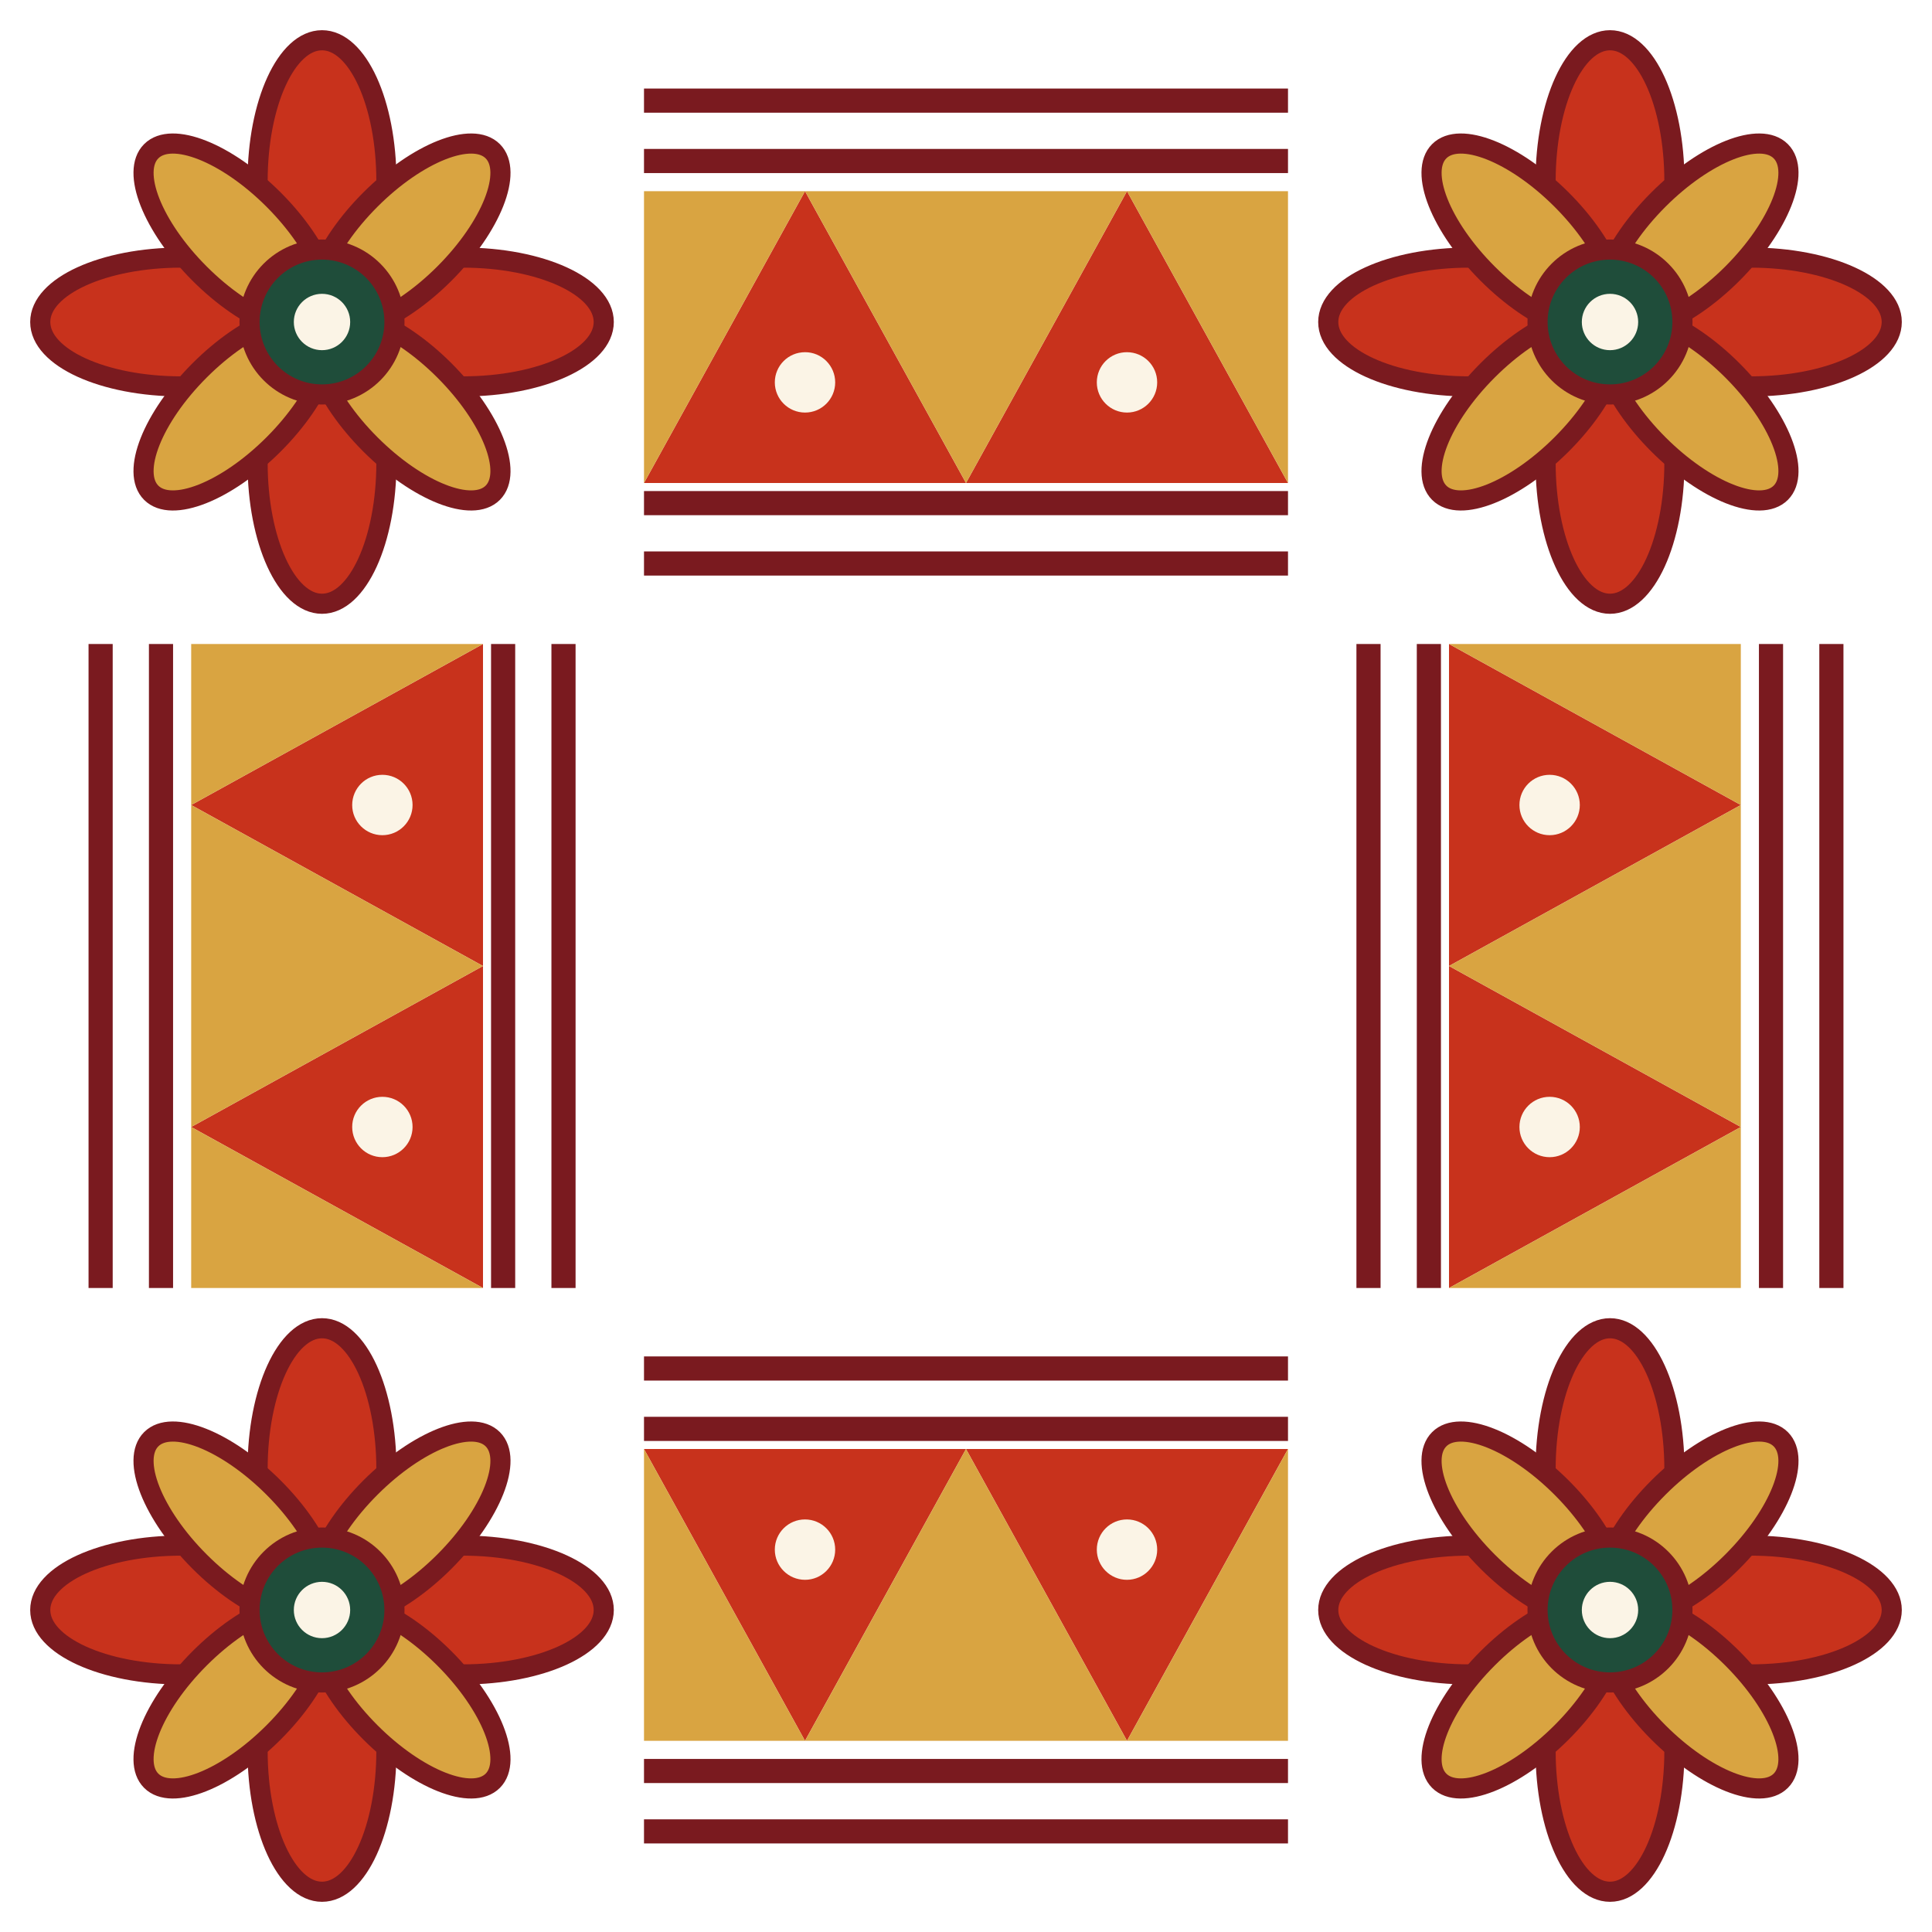
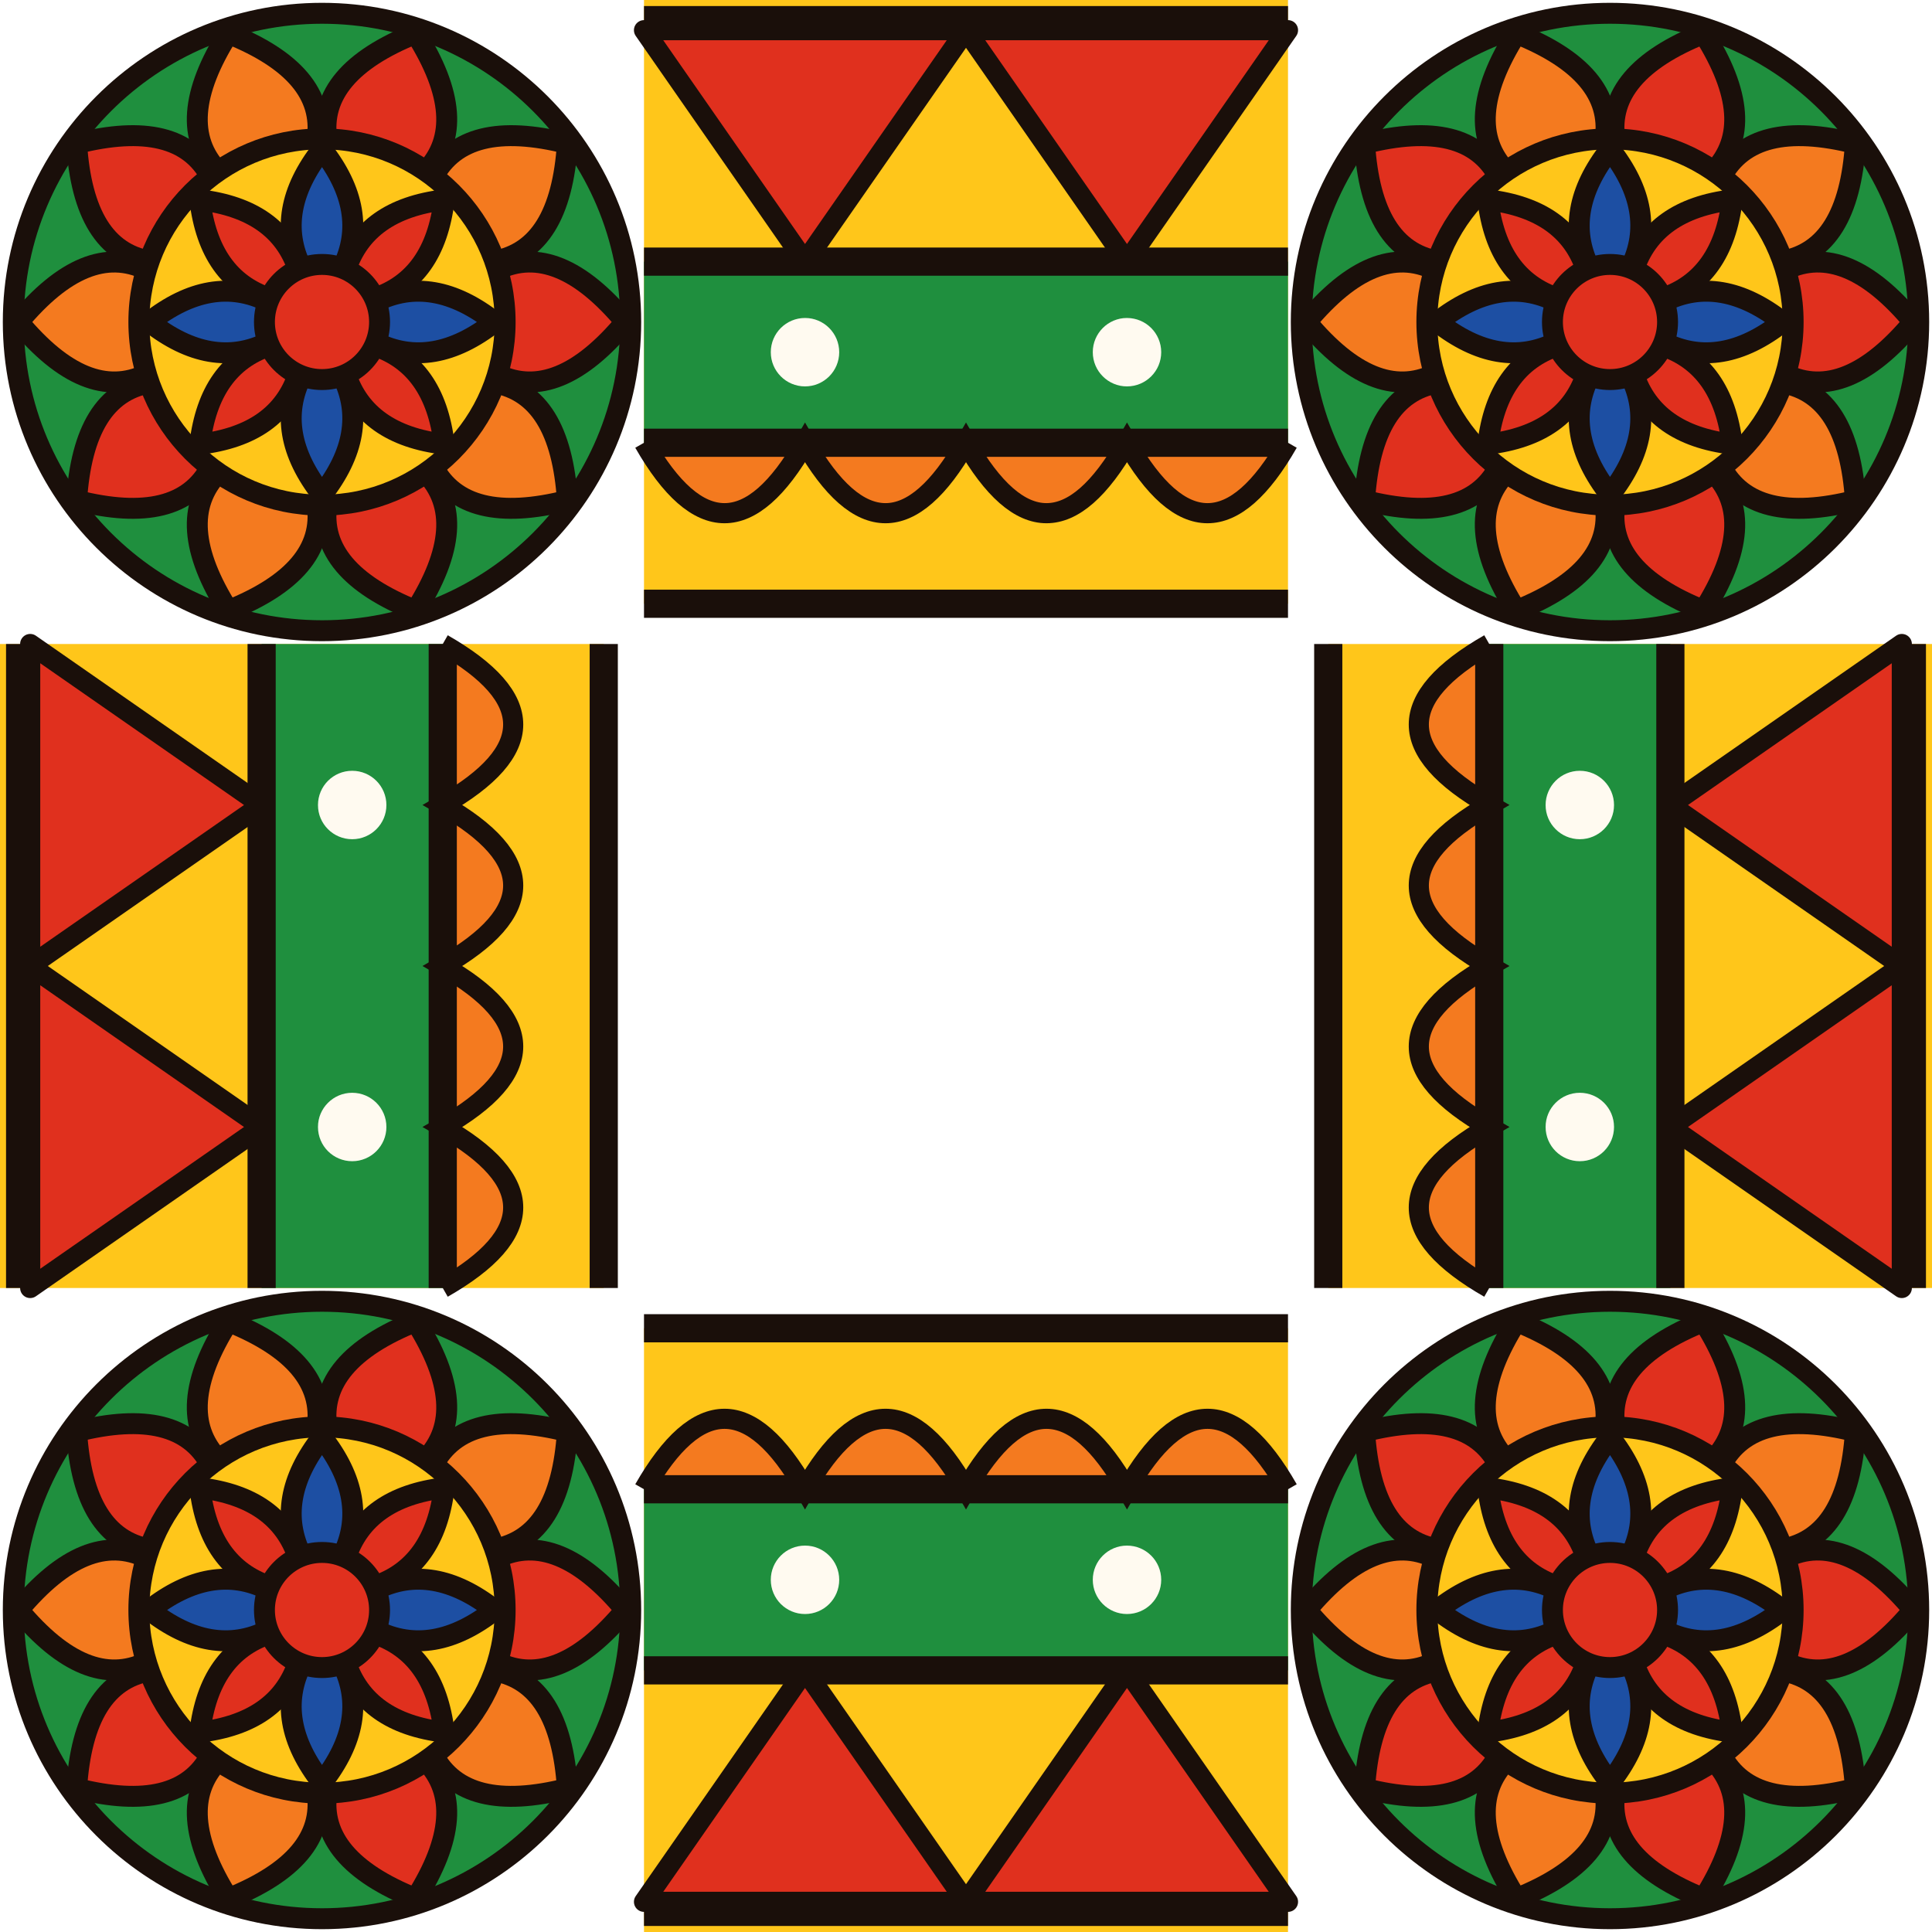
<svg xmlns="http://www.w3.org/2000/svg" width="96" height="96" viewBox="0 0 96 96">
  <defs>
    <g id="s">
-       <path d="M32 5H64M32 8H64M32 25H64M32 28H64" stroke="#7a1a1f" stroke-width="1.2" />
-       <path d="M32 24 40 9.5 48 24 56 9.5 64 24Z" fill="#c8321c" />
-       <path d="M32 9.5H40L32 24ZM48 24 56 9.5H48ZM56 9.5H64V24Z" fill="#d9a441" />
-       <path d="M48 9.5 40 9.5 48 24Z" fill="#d9a441" />
-       <circle cx="40" cy="19" r="1.5" fill="#fbf4e6" />
-       <circle cx="56" cy="19" r="1.5" fill="#fbf4e6" />
-       <g transform="translate(16 16)" stroke="#7a1a1f" stroke-width="1">
-         <g fill="#c8321c">
-           <ellipse rx="3.2" ry="7" cy="-7" />
-           <ellipse rx="3.2" ry="7" cy="-7" transform="rotate(90)" />
-           <ellipse rx="3.2" ry="7" cy="-7" transform="rotate(180)" />
-           <ellipse rx="3.2" ry="7" cy="-7" transform="rotate(270)" />
-         </g>
-         <g fill="#d9a441">
-           <ellipse rx="2.6" ry="6" cy="-6" transform="rotate(45)" />
-           <ellipse rx="2.6" ry="6" cy="-6" transform="rotate(135)" />
-           <ellipse rx="2.6" ry="6" cy="-6" transform="rotate(225)" />
-           <ellipse rx="2.6" ry="6" cy="-6" transform="rotate(315)" />
-         </g>
-         <circle r="3.6" fill="#1f4d3a" />
-         <circle r="1.4" fill="#fbf4e6" stroke="none" />
-       </g>
+       <rect x="32" y="0" width="32" height="30" fill="#ffc61a" />
+       <path d="M32 1.5 40 13 48 1.5ZM48 1.5 56 13 64 1.5Z" fill="#e0301e" stroke="#1a0f0a" stroke-width="1" stroke-linejoin="round" />
+       <rect x="32" y="13" width="32" height="9" fill="#1f8f3e" />
+       <circle cx="40" cy="17.5" r="1.7" fill="#fffaf0" />
+       <circle cx="56" cy="17.5" r="1.7" fill="#fffaf0" />
+       <path d="M32 22q4 7 8 0q4 7 8 0q4 7 8 0q4 7 8 0" fill="#f47a1f" stroke="#1a0f0a" stroke-width="1" />
+       <path d="M32 1H64M32 13H64M32 22H64M32 30H64" stroke="#1a0f0a" stroke-width="1.4" />
    </g>
  </defs>
  <use href="#s" />
  <use href="#s" transform="rotate(90 48 48)" />
  <use href="#s" transform="rotate(180 48 48)" />
  <use href="#s" transform="rotate(270 48 48)" />
+   <g transform="translate(16 16) scale(.13)">
+     <circle r="118" fill="#1f8f3e" stroke="#1a0f0a" stroke-width="8" />
+     <g stroke="#1a0f0a" stroke-width="8" stroke-linejoin="round">
+       <path d="M67.1 -20.0Q90.1 -31.1 116.0 0.0Q90.1 31.1 67.1 20.0Z" fill="#e0301e" />
+       <path d="M66.0 23.3Q91.2 27.8 93.8 68.2Q54.6 78.1 42.6 55.6Z" fill="#f47a1f" />
+       <path d="M39.7 57.6Q57.4 76.1 35.8 110.3Q-1.7 95.3 1.8 70.0Z" fill="#e0301e" />
+       <path d="M-1.8 70.0Q1.7 95.3 -35.8 110.3Q-57.4 76.1 -39.7 57.6Z" fill="#f47a1f" />
+       <path d="M-42.6 55.6Q-54.6 78.1 -93.8 68.2Q-91.2 27.8 -66.0 23.3Z" fill="#e0301e" />
+       <path d="M-67.1 20.0Q-90.1 31.1 -116.0 0.0Q-90.1 -31.1 -67.1 -20.0Z" fill="#f47a1f" />
+       <path d="M-66.0 -23.3Q-91.2 -27.8 -93.8 -68.2Q-54.6 -78.1 -42.6 -55.6Z" fill="#e0301e" />
+       <path d="M-39.7 -57.6Q-57.4 -76.1 -35.8 -110.3Q1.7 -95.3 -1.8 -70.0Z" fill="#f47a1f" />
+       <path d="M1.8 -70.0Q-1.7 -95.3 35.8 -110.3Q57.4 -76.1 39.7 -57.6Z" fill="#e0301e" />
+       <path d="M42.6 -55.6Q54.6 -78.1 93.8 -68.2Q91.2 -27.8 66.0 -23.3Z" fill="#f47a1f" />
+     </g>
+     <circle r="70" fill="#ffc61a" stroke="#1a0f0a" stroke-width="8" />
+     <g stroke="#1a0f0a" stroke-width="8" stroke-linejoin="round">
+       <path d="M20.6 -7.8Q42.3 -18.6 66.0 0.0Q42.3 18.6 20.6 7.8Z" fill="#1d4fa3" />
+       <path d="M20.1 9.1Q43.1 16.7 46.7 46.7Q16.7 43.1 9.1 20.1Z" fill="#e0301e" />
+       <path d="M7.8 20.6Q18.6 42.3 0.0 66.0Q-18.6 42.3 -7.8 20.6Z" fill="#1d4fa3" />
+       <path d="M-9.1 20.1Q-16.7 43.1 -46.7 46.7Q-43.1 16.7 -20.1 9.1Z" fill="#e0301e" />
+       <path d="M-20.6 7.8Q-42.3 18.6 -66.0 0.0Q-42.3 -18.6 -20.6 -7.8Z" fill="#1d4fa3" />
+       <path d="M-20.1 -9.1Q-43.1 -16.7 -46.7 -46.7Q-16.7 -43.1 -9.1 -20.1Z" fill="#e0301e" />
+       <path d="M-7.8 -20.6Q-18.6 -42.3 -0.0 -66.0Q18.6 -42.3 7.8 -20.6Z" fill="#1d4fa3" />
+       <path d="M9.1 -20.1Q16.7 -43.1 46.7 -46.7Q43.1 -16.7 20.1 -9.1Z" fill="#e0301e" />
+     </g>
+     <circle r="22" fill="#e0301e" stroke="#1a0f0a" stroke-width="8" />
+   </g>
+   <g transform="translate(64 0)">
+     <g transform="translate(16 16) scale(.13)">
+       <circle r="118" fill="#1f8f3e" stroke="#1a0f0a" stroke-width="8" />
+       <g stroke="#1a0f0a" stroke-width="8" stroke-linejoin="round">
+         <path d="M67.1 -20.0Q90.1 -31.1 116.0 0.0Q90.1 31.1 67.1 20.0Z" fill="#e0301e" />
+         <path d="M66.0 23.3Q91.2 27.8 93.8 68.2Q54.6 78.1 42.6 55.6Z" fill="#f47a1f" />
+         <path d="M39.7 57.6Q57.4 76.1 35.8 110.3Q-1.7 95.3 1.8 70.0Z" fill="#e0301e" />
+         <path d="M-1.8 70.0Q1.7 95.3 -35.8 110.3Q-57.4 76.1 -39.7 57.6Z" fill="#f47a1f" />
+         <path d="M-42.6 55.6Q-54.6 78.1 -93.8 68.2Q-91.2 27.8 -66.0 23.3Z" fill="#e0301e" />
+         <path d="M-67.1 20.0Q-90.1 31.1 -116.0 0.0Q-90.1 -31.1 -67.1 -20.0Z" fill="#f47a1f" />
+         <path d="M-66.0 -23.3Q-91.2 -27.8 -93.8 -68.2Q-54.6 -78.1 -42.6 -55.6Z" fill="#e0301e" />
+         <path d="M-39.7 -57.6Q-57.4 -76.1 -35.8 -110.3Q1.7 -95.3 -1.8 -70.0Z" fill="#f47a1f" />
+         <path d="M1.8 -70.0Q-1.7 -95.3 35.8 -110.3Q57.4 -76.1 39.7 -57.6Z" fill="#e0301e" />
+         <path d="M42.6 -55.6Q54.6 -78.1 93.8 -68.2Q91.2 -27.8 66.0 -23.3Z" fill="#f47a1f" />
+       </g>
+       <circle r="70" fill="#ffc61a" stroke="#1a0f0a" stroke-width="8" />
+       <g stroke="#1a0f0a" stroke-width="8" stroke-linejoin="round">
+         <path d="M20.6 -7.8Q42.3 -18.6 66.0 0.0Q42.3 18.6 20.6 7.8Z" fill="#1d4fa3" />
+         <path d="M20.1 9.1Q43.1 16.7 46.7 46.7Q16.7 43.1 9.1 20.1Z" fill="#e0301e" />
+         <path d="M7.8 20.6Q18.6 42.3 0.0 66.0Q-18.6 42.3 -7.8 20.6Z" fill="#1d4fa3" />
+         <path d="M-9.1 20.1Q-16.7 43.1 -46.7 46.7Q-43.1 16.7 -20.1 9.1Z" fill="#e0301e" />
+         <path d="M-20.6 7.8Q-42.3 18.6 -66.0 0.0Q-42.3 -18.6 -20.6 -7.8Z" fill="#1d4fa3" />
+         <path d="M-20.1 -9.1Q-43.1 -16.7 -46.7 -46.7Q-16.7 -43.1 -9.1 -20.1Z" fill="#e0301e" />
+         <path d="M-7.8 -20.6Q-18.6 -42.3 -0.0 -66.0Q18.6 -42.3 7.8 -20.6Z" fill="#1d4fa3" />
+         <path d="M9.1 -20.1Q16.7 -43.1 46.7 -46.7Q43.1 -16.7 20.1 -9.1Z" fill="#e0301e" />
+       </g>
+       <circle r="22" fill="#e0301e" stroke="#1a0f0a" stroke-width="8" />
+     </g>
+   </g>
+   <g transform="translate(0 64)">
+     <g transform="translate(16 16) scale(.13)">
+       <circle r="118" fill="#1f8f3e" stroke="#1a0f0a" stroke-width="8" />
+       <g stroke="#1a0f0a" stroke-width="8" stroke-linejoin="round">
+         <path d="M67.1 -20.0Q90.1 -31.1 116.0 0.0Q90.1 31.1 67.1 20.0Z" fill="#e0301e" />
+         <path d="M66.0 23.3Q91.2 27.8 93.8 68.2Q54.6 78.1 42.6 55.6Z" fill="#f47a1f" />
+         <path d="M39.7 57.6Q57.4 76.1 35.8 110.3Q-1.7 95.3 1.8 70.0Z" fill="#e0301e" />
+         <path d="M-1.8 70.0Q1.7 95.3 -35.8 110.3Q-57.4 76.1 -39.7 57.6Z" fill="#f47a1f" />
+         <path d="M-42.6 55.6Q-54.6 78.1 -93.8 68.2Q-91.2 27.8 -66.0 23.3Z" fill="#e0301e" />
+         <path d="M-67.1 20.0Q-90.1 31.1 -116.0 0.0Q-90.1 -31.1 -67.1 -20.0Z" fill="#f47a1f" />
+         <path d="M-66.0 -23.3Q-91.2 -27.8 -93.8 -68.2Q-54.6 -78.1 -42.6 -55.6Z" fill="#e0301e" />
+         <path d="M-39.7 -57.6Q-57.4 -76.1 -35.8 -110.3Q1.7 -95.3 -1.8 -70.0Z" fill="#f47a1f" />
+         <path d="M1.8 -70.0Q-1.7 -95.3 35.8 -110.3Q57.4 -76.1 39.7 -57.6Z" fill="#e0301e" />
+         <path d="M42.6 -55.6Q54.6 -78.1 93.8 -68.2Q91.2 -27.8 66.0 -23.3Z" fill="#f47a1f" />
+       </g>
+       <circle r="70" fill="#ffc61a" stroke="#1a0f0a" stroke-width="8" />
+       <g stroke="#1a0f0a" stroke-width="8" stroke-linejoin="round">
+         <path d="M20.6 -7.8Q42.3 -18.6 66.0 0.0Q42.3 18.6 20.6 7.8Z" fill="#1d4fa3" />
+         <path d="M20.1 9.1Q43.1 16.7 46.7 46.7Q16.7 43.1 9.1 20.1Z" fill="#e0301e" />
+         <path d="M7.8 20.6Q18.6 42.3 0.0 66.0Q-18.6 42.3 -7.8 20.6Z" fill="#1d4fa3" />
+         <path d="M-9.1 20.1Q-16.7 43.1 -46.7 46.7Q-43.1 16.7 -20.1 9.1Z" fill="#e0301e" />
+         <path d="M-20.6 7.8Q-42.3 18.6 -66.0 0.0Q-42.3 -18.6 -20.6 -7.8Z" fill="#1d4fa3" />
+         <path d="M-20.1 -9.1Q-43.1 -16.7 -46.7 -46.7Q-16.7 -43.1 -9.1 -20.1Z" fill="#e0301e" />
+         <path d="M-7.8 -20.6Q-18.6 -42.3 -0.0 -66.0Q18.6 -42.3 7.8 -20.6Z" fill="#1d4fa3" />
+         <path d="M9.1 -20.1Q16.7 -43.1 46.7 -46.7Q43.1 -16.7 20.1 -9.1Z" fill="#e0301e" />
+       </g>
+       <circle r="22" fill="#e0301e" stroke="#1a0f0a" stroke-width="8" />
+     </g>
+   </g>
+   <g transform="translate(64 64)">
+     <g transform="translate(16 16) scale(.13)">
+       <circle r="118" fill="#1f8f3e" stroke="#1a0f0a" stroke-width="8" />
+       <g stroke="#1a0f0a" stroke-width="8" stroke-linejoin="round">
+         <path d="M67.1 -20.0Q90.1 -31.1 116.0 0.0Q90.1 31.1 67.1 20.0Z" fill="#e0301e" />
+         <path d="M66.0 23.3Q91.2 27.8 93.8 68.2Q54.6 78.1 42.6 55.6Z" fill="#f47a1f" />
+         <path d="M39.7 57.6Q57.4 76.1 35.8 110.3Q-1.7 95.3 1.8 70.0Z" fill="#e0301e" />
+         <path d="M-1.8 70.0Q1.7 95.3 -35.8 110.3Q-57.4 76.1 -39.7 57.6Z" fill="#f47a1f" />
+         <path d="M-42.6 55.6Q-54.6 78.1 -93.8 68.2Q-91.2 27.8 -66.0 23.3Z" fill="#e0301e" />
+         <path d="M-67.1 20.0Q-90.1 31.1 -116.0 0.0Q-90.1 -31.1 -67.1 -20.0Z" fill="#f47a1f" />
+         <path d="M-66.0 -23.3Q-91.2 -27.8 -93.8 -68.2Q-54.6 -78.1 -42.6 -55.6Z" fill="#e0301e" />
+         <path d="M-39.7 -57.6Q-57.4 -76.1 -35.8 -110.3Q1.7 -95.3 -1.8 -70.0Z" fill="#f47a1f" />
+         <path d="M1.8 -70.0Q-1.7 -95.3 35.8 -110.3Q57.4 -76.1 39.7 -57.6Z" fill="#e0301e" />
+         <path d="M42.6 -55.6Q54.6 -78.1 93.8 -68.2Q91.2 -27.8 66.0 -23.3Z" fill="#f47a1f" />
+       </g>
+       <circle r="70" fill="#ffc61a" stroke="#1a0f0a" stroke-width="8" />
+       <g stroke="#1a0f0a" stroke-width="8" stroke-linejoin="round">
+         <path d="M20.6 -7.8Q42.3 -18.6 66.0 0.0Q42.3 18.6 20.6 7.8Z" fill="#1d4fa3" />
+         <path d="M20.1 9.1Q43.1 16.7 46.7 46.7Q16.7 43.1 9.1 20.1Z" fill="#e0301e" />
+         <path d="M7.8 20.6Q18.6 42.3 0.0 66.0Q-18.6 42.3 -7.8 20.6Z" fill="#1d4fa3" />
+         <path d="M-9.1 20.1Q-16.7 43.1 -46.7 46.7Q-43.1 16.7 -20.1 9.1Z" fill="#e0301e" />
+         <path d="M-20.6 7.8Q-42.3 18.6 -66.0 0.0Q-42.3 -18.6 -20.6 -7.8Z" fill="#1d4fa3" />
+         <path d="M-20.1 -9.1Q-43.1 -16.7 -46.7 -46.7Q-16.7 -43.1 -9.1 -20.1Z" fill="#e0301e" />
+         <path d="M-7.8 -20.6Q-18.6 -42.3 -0.0 -66.0Q18.6 -42.3 7.8 -20.6Z" fill="#1d4fa3" />
+         <path d="M9.1 -20.1Q16.7 -43.1 46.7 -46.7Q43.1 -16.7 20.1 -9.1Z" fill="#e0301e" />
+       </g>
+       <circle r="22" fill="#e0301e" stroke="#1a0f0a" stroke-width="8" />
+     </g>
+   </g>
</svg>
